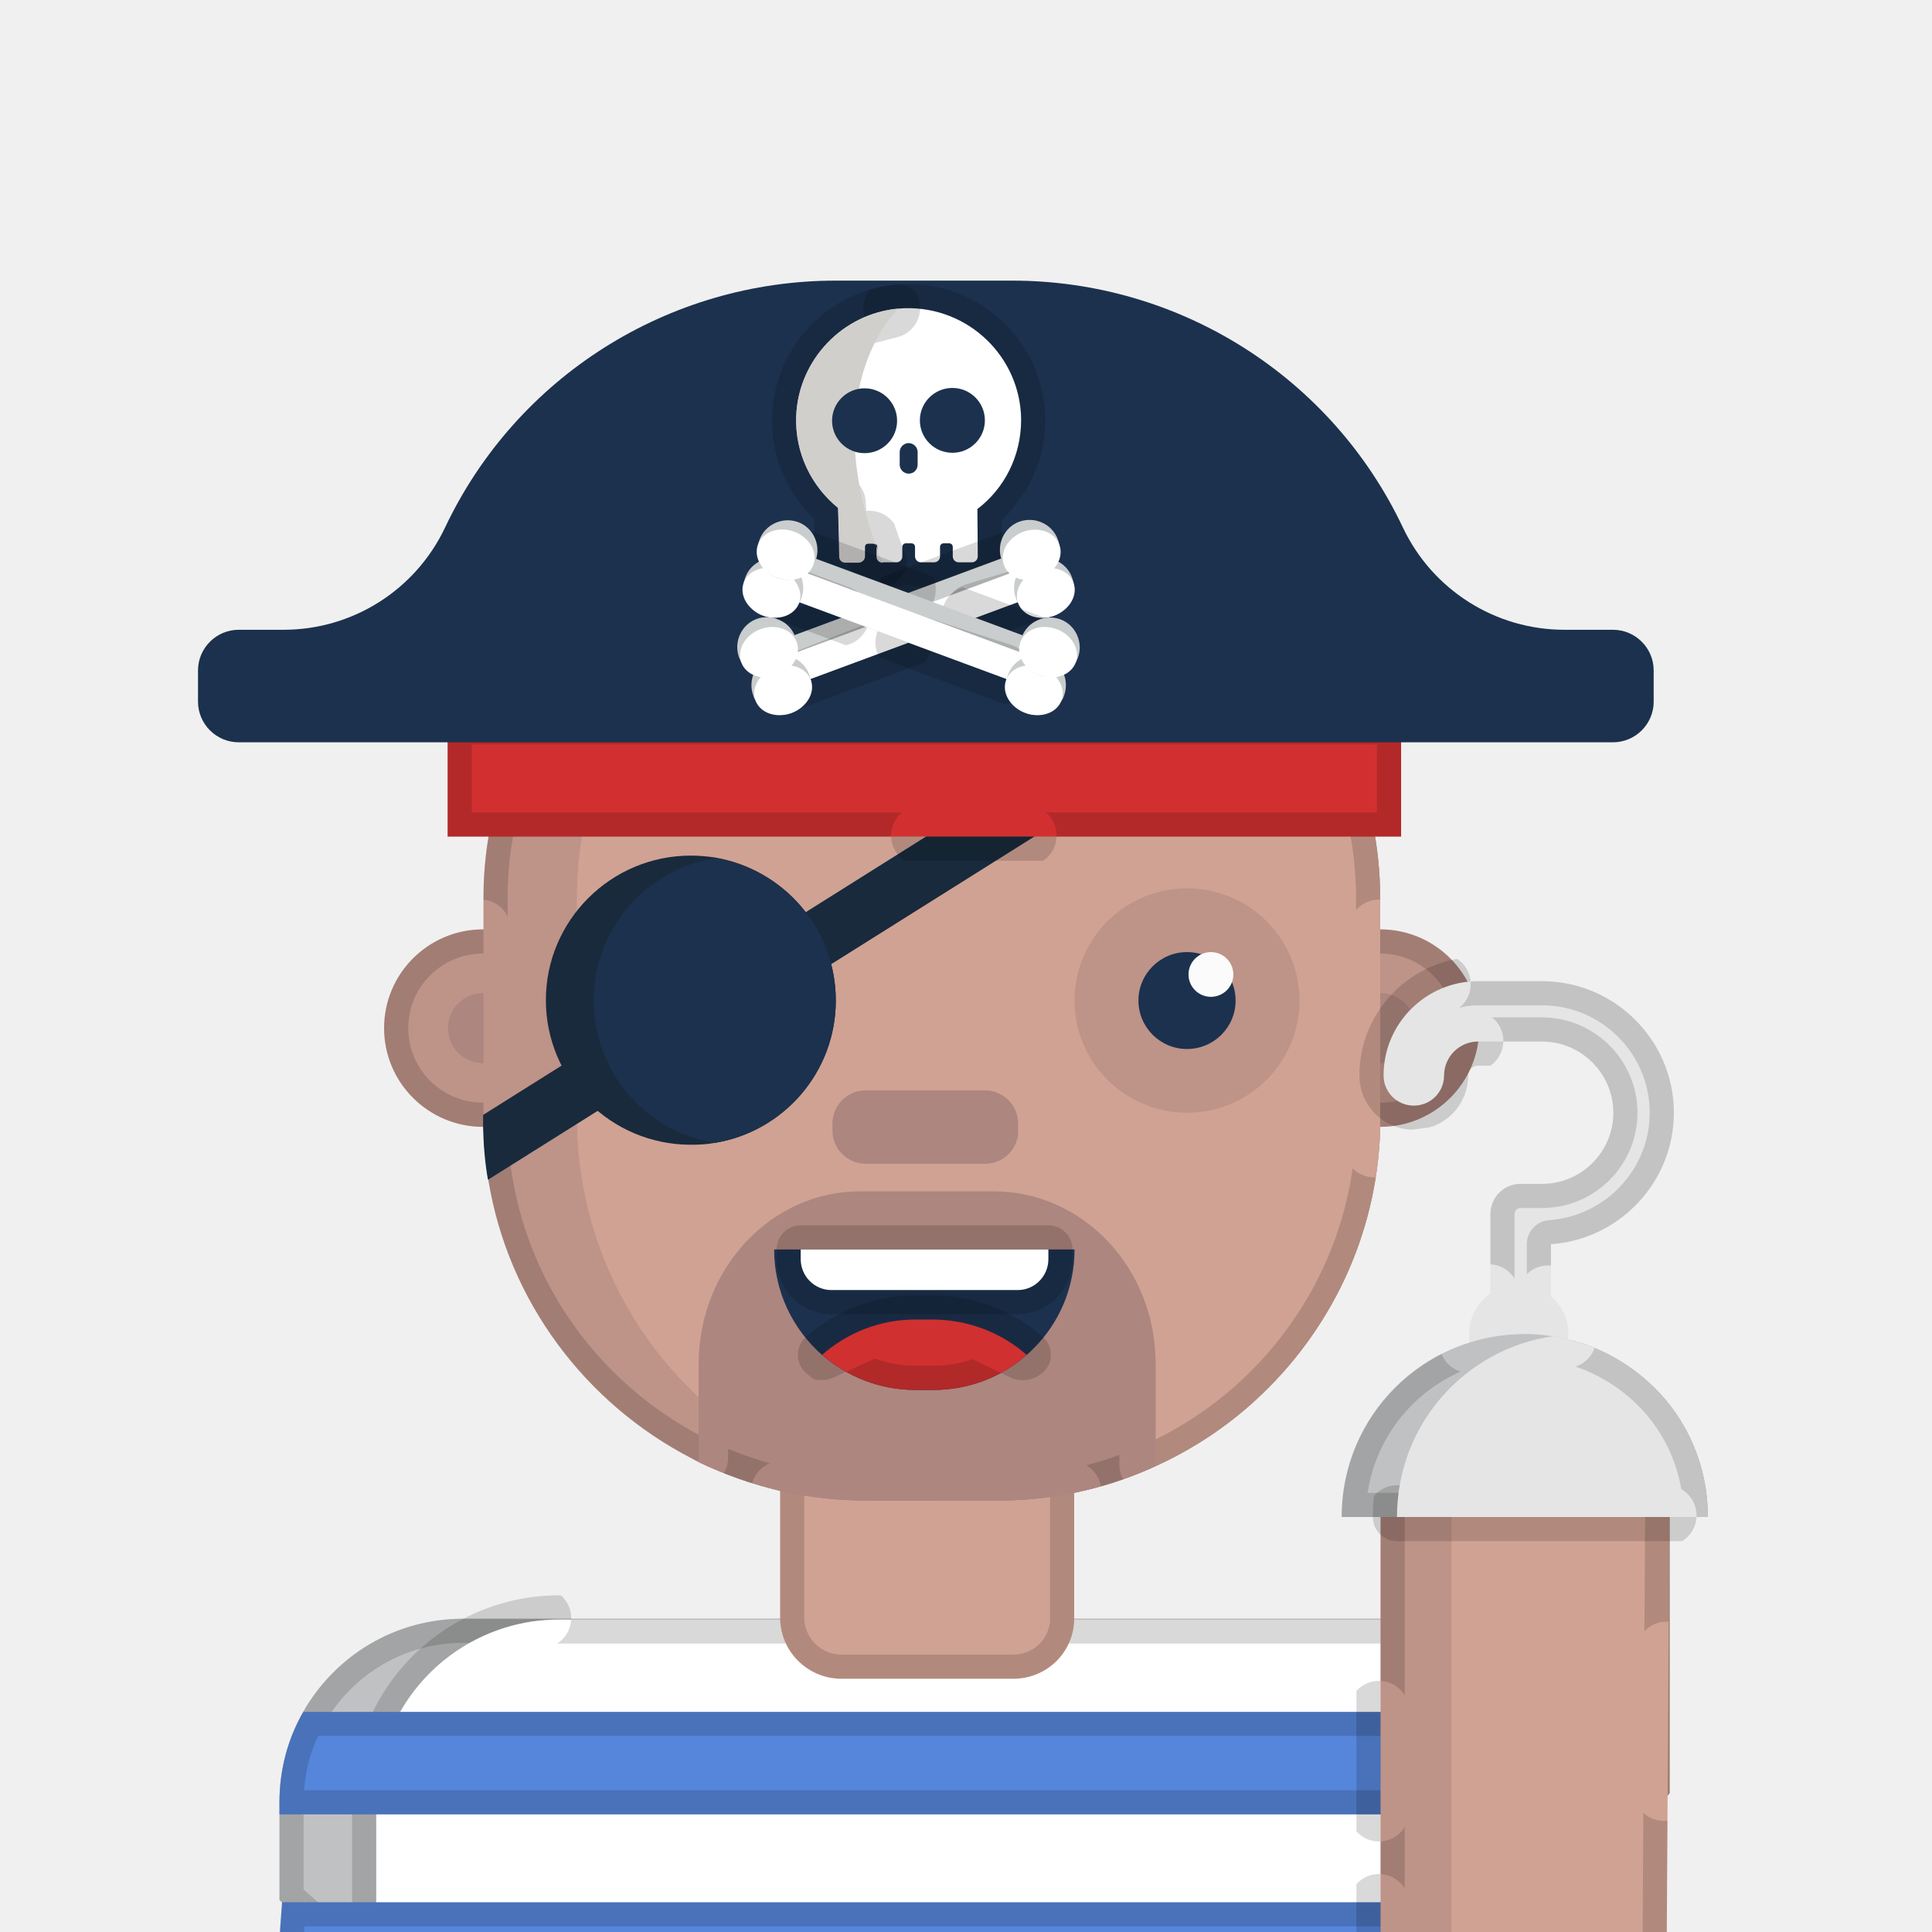
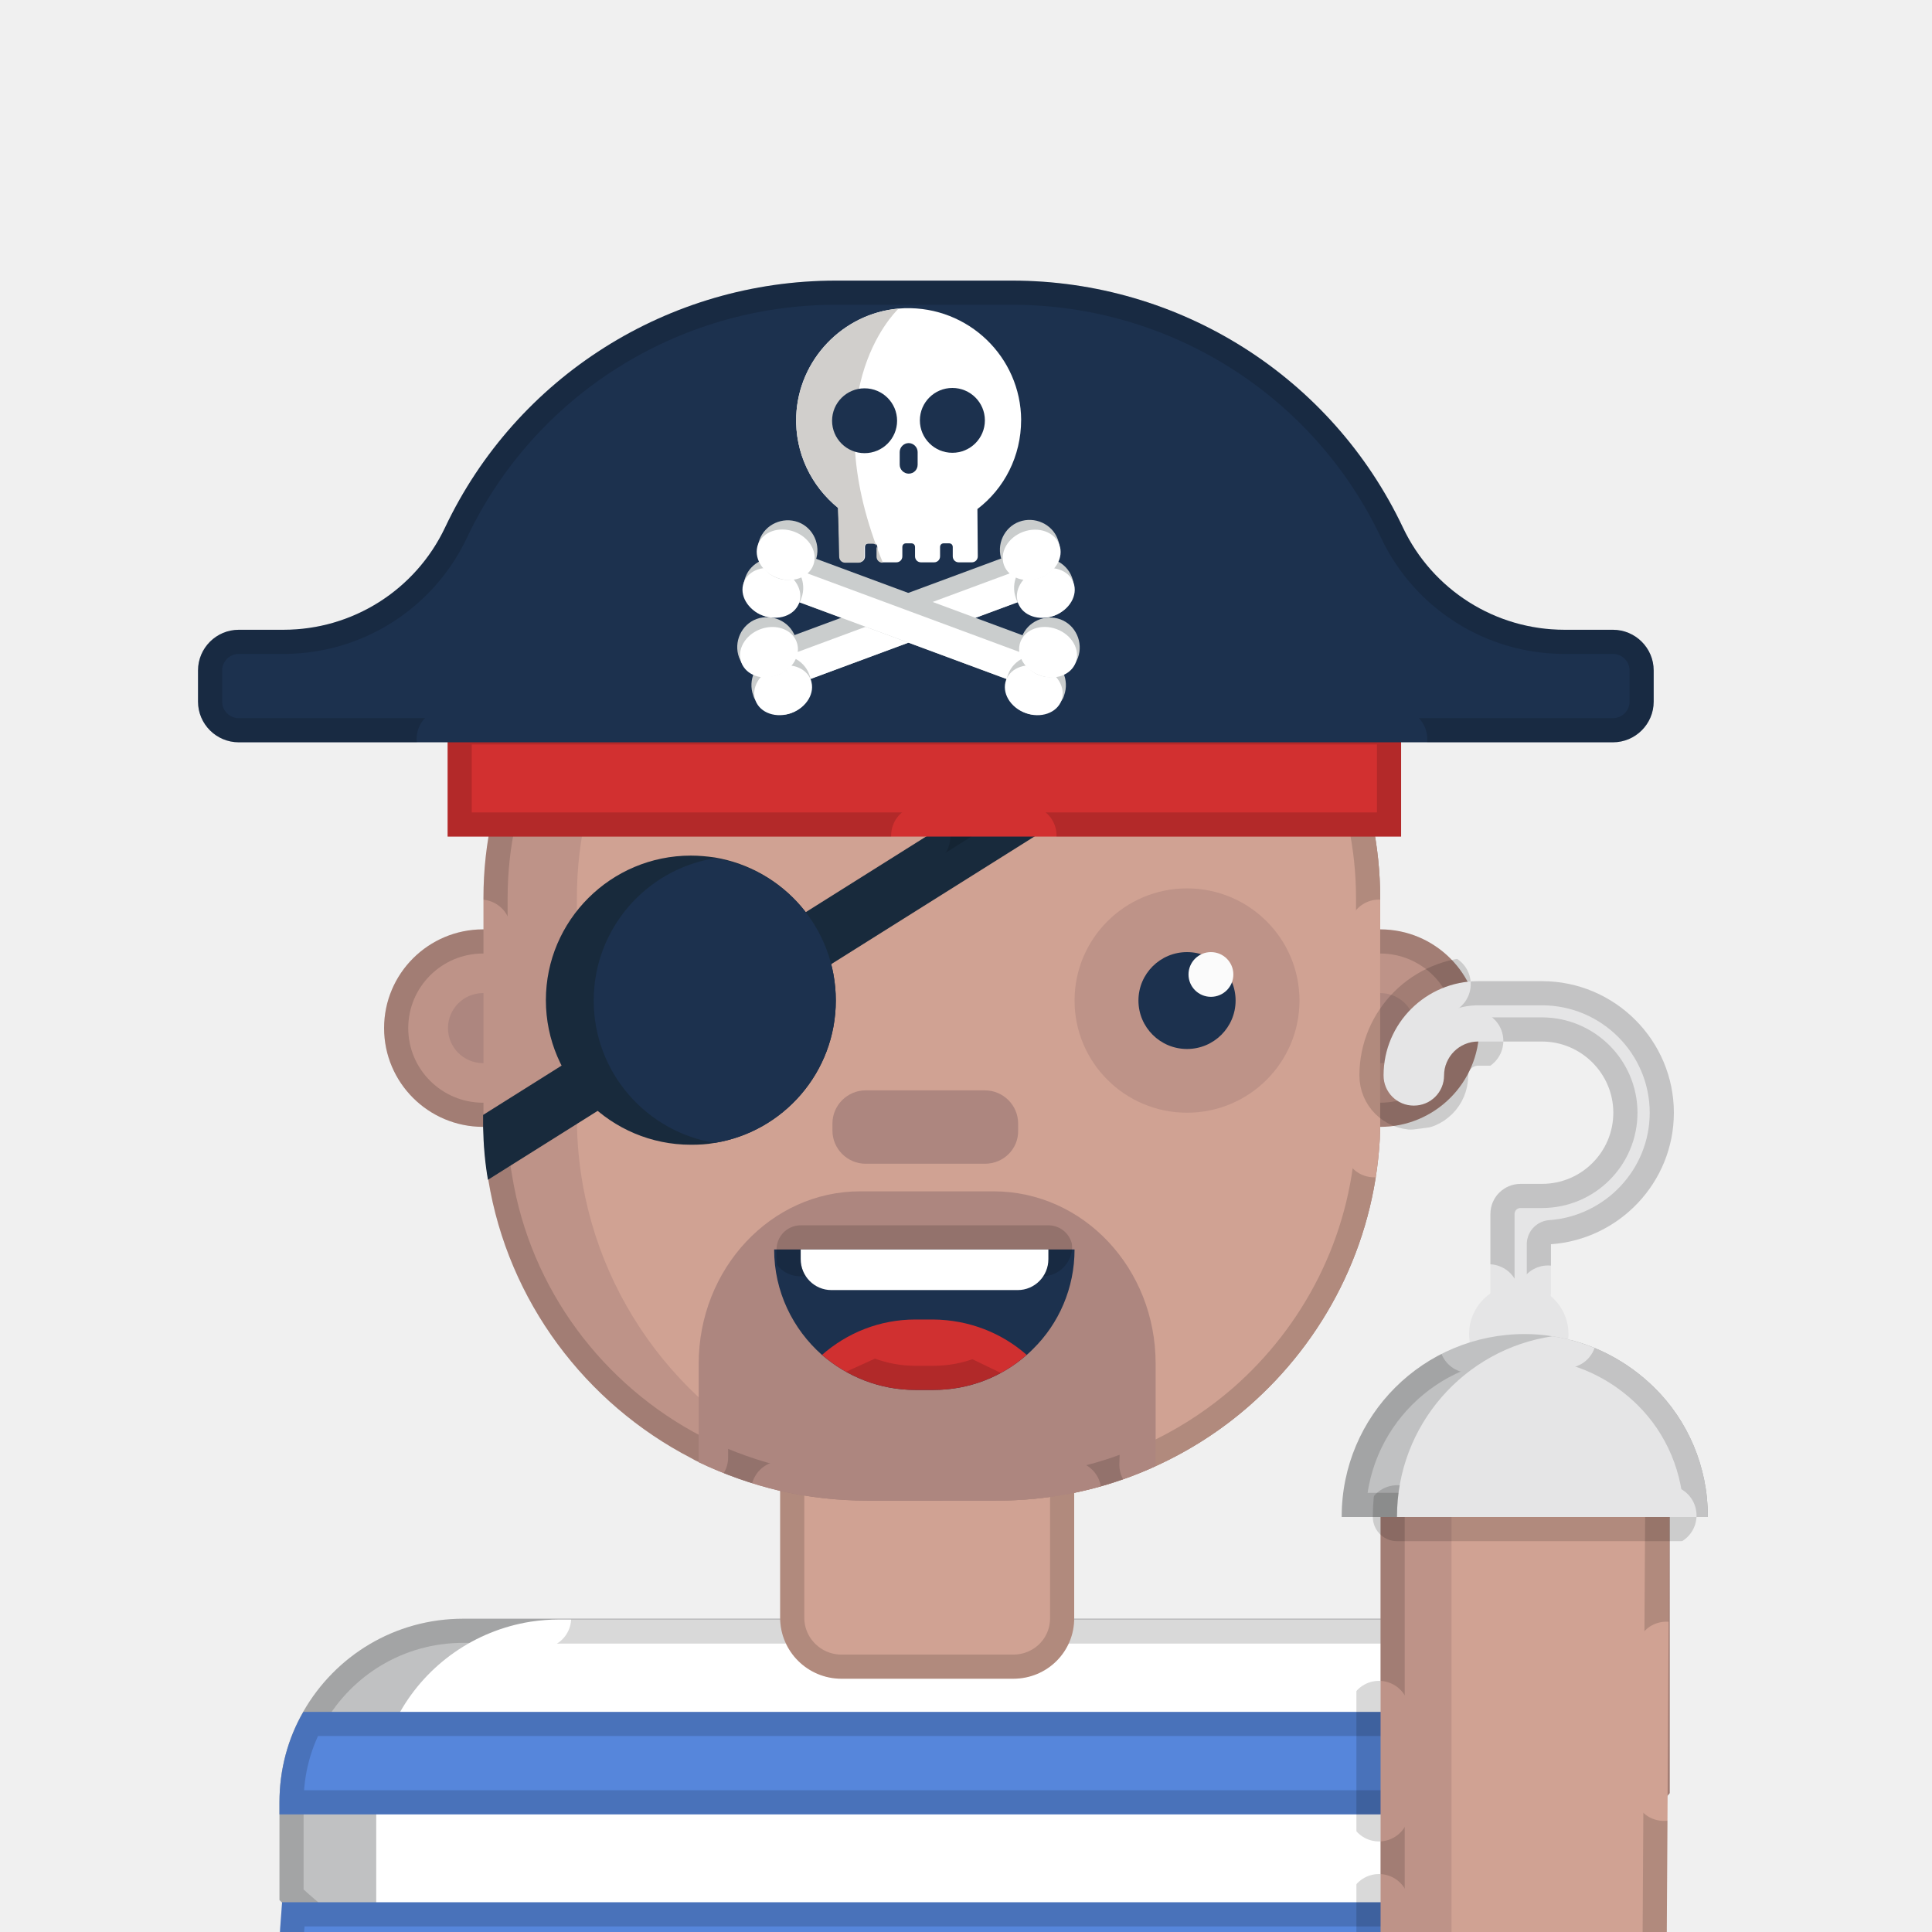
<svg xmlns="http://www.w3.org/2000/svg" id="Layer_1" viewBox="0 0 160 160">
  <style>.abl{fill:none;stroke:#000;stroke-opacity:0.15;stroke-width:4;stroke-linejoin:round}.abc,.abk{fill:none;stroke:#000;stroke-width:5;stroke-linecap:round;stroke-linejoin:round}.abk{stroke:#fff}</style>
  <defs>
    <style>.cls-1{fill:#ad867f;}.cls-2{fill:#d0a293;}.cls-3{fill:#d1cfcc;}.cls-4{fill:#d23030;}.cls-5{fill:#cacdcd;}.cls-6{fill:#fff;}.cls-7{fill:#be9388;}.cls-8{fill:#fbfbfb;}.cls-9{fill:#e5e5e6;}.cls-10{fill:#d03030;}.cls-11{fill:#182a3c;}.cls-12{fill:#1c314e;}.cls-13{fill:#c0c1c2;}.cls-14{fill:#5686db;}</style>
  </defs>
  <g id="Avatars">
    <g id="Artboard">
      <g id="Other">
        <g id="_50-Halloween_Icons_28">
          <ellipse class="cls-9" cx="125.781" cy="110.48" rx="4.115" ry="4.104" />
          <g fill="#c0c1c2">
            <path d="M130.855,149.27v7.19c-.371.37-.774.71-1.176,1.08-2.97,2.685-6.158,5.154-9.499,7.375-.588.37-1.145.741-1.733,1.111-1.361.833-2.723,1.636-4.146,2.407-11.232,6.079-24.104,9.566-37.781,9.566-15.409,0-29.767-4.382-41.927-11.973-1.176-.71-2.29-1.481-3.435-2.253-2.754-1.913-5.353-3.981-7.828-6.234-.062-.062-.124-.123-.186-.185v-8.116c0-2.716.712-5.308,1.98-7.499,2.63-4.598,7.55-7.684,13.243-7.684h77.263c1.578,0,3.125.247,4.549.679,3.713,1.142,6.807,3.672,8.695,6.974,1.269,2.284,1.98,4.845,1.98,7.561Z" id="ab1" />
          </g>
          <mask id="am1" maskUnits="userSpaceOnUse" x="-40" y="-40" width="240" height="240">
            <use href="#ab1" fill="#fff" />
          </mask>
          <use class="abl" href="#ab1" mask="url(#am1)" />
          <g fill="#fff">
            <path d="M130.855,149.27v7.19c-.371.37-.774.71-1.176,1.08-2.97,2.685-6.158,5.154-9.499,7.375-.588.37-1.145.741-1.733,1.111-1.361.833-2.723,1.636-4.146,2.407-11.232,6.079-24.104,9.566-37.781,9.566-15.409,0-29.767-4.382-41.927-11.973-1.176-.71-2.29-1.481-3.435-2.253v-14.504c0-2.716.712-5.308,1.98-7.499,2.228-3.919,6.158-6.727,10.799-7.468h0c.805-.123,1.609-.185,2.414-.185h69.249c1.578,0,3.125.247,4.549.679,3.713,1.142,6.807,3.672,8.695,6.974,1.3,2.222,2.011,4.783,2.011,7.499Z" id="ab2" />
          </g>
          <mask id="am2" maskUnits="userSpaceOnUse" x="-40" y="-40" width="240" height="240">
            <use href="#ab2" fill="#fff" />
            <polyline class="abc" points="30.8,157.3 30.8,150.3" />
            <polyline class="abc" points="33.2,141.3 36.5,137.7" />
            <polyline class="abc" points="36.7,137.5 40.8,135.0" />
            <polyline class="abc" points="41.0,134.8 44.8,134.0" />
          </mask>
          <use class="abl" href="#ab2" mask="url(#am2)" />
-           <mask id="ao2" maskUnits="userSpaceOnUse" x="-40" y="-40" width="240" height="240">
-             <polyline class="abk" points="30.8,157.3 30.8,150.3" />
-             <polyline class="abk" points="33.2,141.3 36.5,137.7" />
-             <polyline class="abk" points="36.7,137.5 40.8,135.0" />
-             <polyline class="abk" points="41.0,134.8 44.8,134.0" />
-             <use href="#ab2" fill="#000" />
-           </mask>
-           <use class="abl" href="#ab2" mask="url(#ao2)" />
          <g fill="#d0a293">
            <path d="M83.916,139.025h-14.233c-2.785,0-5.075-2.253-5.075-5.061v-17.405h24.352v17.405c.031,2.808-2.228,5.061-5.044,5.061Z" id="ab3" />
          </g>
          <mask id="am3" maskUnits="userSpaceOnUse" x="-40" y="-40" width="240" height="240">
            <use href="#ab3" fill="#fff" />
          </mask>
          <use class="abl" href="#ab3" mask="url(#am3)" />
          <g fill="#be9388">
            <ellipse cx="40.009" cy="85.144" rx="8.2" ry="8.178" id="ab4" />
          </g>
          <mask id="am4" maskUnits="userSpaceOnUse" x="-40" y="-40" width="240" height="240">
            <use href="#ab4" fill="#fff" />
          </mask>
          <use class="abl" href="#ab4" mask="url(#am4)" />
          <ellipse class="cls-1" cx="40.009" cy="85.144" rx="2.909" ry="2.901" />
          <g fill="#be9388">
            <ellipse cx="114.301" cy="85.144" rx="8.2" ry="8.178" id="ab6" />
          </g>
          <mask id="am6" maskUnits="userSpaceOnUse" x="-40" y="-40" width="240" height="240">
            <use href="#ab6" fill="#fff" />
          </mask>
          <use class="abl" href="#ab6" mask="url(#am6)" />
          <ellipse class="cls-1" cx="114.301" cy="85.144" rx="2.909" ry="2.901" />
          <g fill="#be9388">
            <path d="M114.301,74.374v18.948c0,.339-.031.679-.031,1.018-.495,8.826-4.61,16.664-10.861,22.126-2.29,2.006-4.889,3.672-7.674,4.938-.217.093-.433.216-.681.309-1.918.833-3.961,1.481-6.065,1.913-2.104.432-4.27.648-6.498.648h-10.644c-2.475,0-4.889-.278-7.21-.802-2.352-.555-4.61-1.358-6.745-2.376-.217-.093-.433-.216-.65-.339-8.757-4.536-15.162-12.992-16.802-23.052-.248-1.42-.371-2.901-.402-4.382v-18.948c0-2.314.248-4.567.743-6.727.557-2.53,1.423-4.938,2.568-7.19.402-.802.866-1.605,1.331-2.376,1.887-3.055,4.301-5.74,7.117-7.931,1.052-.833,2.166-1.605,3.342-2.314,2.568-1.543,5.384-2.716,8.354-3.425,2.414-.586,4.92-.926,7.488-.926h12.377c3.435,0,6.745.555,9.84,1.605,4.425,1.481,8.416,3.919,11.665,7.098,5.817,5.616,9.437,13.486,9.437,22.188Z" id="ab8" />
          </g>
          <mask id="am8" maskUnits="userSpaceOnUse" x="-40" y="-40" width="240" height="240">
            <use href="#ab8" fill="#fff" />
-             <polyline class="abc" points="39.8,92.0 39.8,77.0" />
+             <polyline class="abc" points="39.8,92.0 39.8,88.0" />
+             <polyline class="abc" points="39.8,87.7 39.8,82.3" />
+             <polyline class="abc" points="39.8,82.0 39.8,77.0" />
          </mask>
          <use class="abl" href="#ab8" mask="url(#am8)" />
          <g fill="#d0a293">
            <path d="M114.301,74.374v18.948c0,.339-.031.679-.031,1.018-.495,8.826-4.61,16.664-10.861,22.126-4.053,3.518-8.973,6.018-14.419,7.159-2.104.432-4.27.648-6.498.648h-2.878c-5.415,0-10.52-1.358-15.007-3.734-10.025-5.339-16.833-15.893-16.833-28.02v-18.145c0-4.999,1.176-9.721,3.311-13.887.309-.617.65-1.234.99-1.821,1.361-2.284,2.97-4.351,4.858-6.203,1.64-1.636,3.496-3.086,5.508-4.32,4.734-2.932,10.335-4.629,16.338-4.629h4.579c3.435,0,6.745.555,9.84,1.605,4.425,1.481,8.385,3.919,11.665,7.098,5.817,5.586,9.437,13.455,9.437,22.157Z" id="ab9" />
          </g>
          <mask id="am9" maskUnits="userSpaceOnUse" x="-40" y="-40" width="240" height="240">
            <use href="#ab9" fill="#fff" />
-             <polyline class="abc" points="57.7,115.5 53.8,111.3 50.2,105.0 48.2,98.7 47.5,93.0" />
+             <polyline class="abc" points="57.7,115.5 52.3,108.8" />
+             <polyline class="abc" points="52.2,108.7 50.0,104.2" />
+             <polyline class="abc" points="49.8,104.0 48.8,100.7" />
+             <polyline class="abc" points="48.8,100.3 47.5,93.3" />
            <polyline class="abc" points="47.5,75.0 48.2,69.3" />
-             <polyline class="abc" points="114.2,77.0 113.8,95.0" />
+             <polyline class="abc" points="114.2,77.0 114.2,82.0" />
+             <polyline class="abc" points="114.2,82.3 114.2,87.7" />
+             <polyline class="abc" points="114.2,88.0 113.8,95.0" />
          </mask>
          <use class="abl" href="#ab9" mask="url(#am9)" />
          <ellipse class="cls-7" cx="98.304" cy="82.861" rx="9.314" ry="9.289" />
          <ellipse class="cls-12" cx="98.304" cy="82.861" rx="4.023" ry="4.012" />
          <ellipse class="cls-8" cx="100.284" cy="80.701" rx="1.857" ry="1.852" />
          <path class="cls-1" d="M81.564,96.377h-9.871c-1.516,0-2.754-1.234-2.754-2.746v-.586c0-1.512,1.238-2.746,2.754-2.746h9.871c1.516,0,2.754,1.234,2.754,2.746v.586c.031,1.512-1.207,2.746-2.754,2.746Z" />
-           <path class="cls-11" d="M88.309,67.616l-47.899,30.088c-.248-1.42-.371-2.901-.402-4.382v-.988l45.764-28.761,2.537,4.043Z" />
+           <g fill="#182a3c">
+             <path d="M88.309,67.616l-47.899,30.088c-.248-1.42-.371-2.901-.402-4.382v-.988l45.764-28.761,2.537,4.043Z" id="ab14" />
+           </g>
+           <mask id="am14" maskUnits="userSpaceOnUse" x="-40" y="-40" width="240" height="240">
+             <use href="#ab14" fill="#fff" />
+             <polyline class="abc" points="39.8,93.0 40.7,91.5 46.0,88.2" />
+             <polyline class="abc" points="66.7,75.2 76.2,69.3" />
+             <polyline class="abc" points="85.2,69.3 68.8,79.7" />
+             <polyline class="abc" points="49.2,92.0 47.5,93.0" />
+             <polyline class="abc" points="47.3,93.2 40.3,97.5" />
+           </mask>
+           <use class="abl" href="#ab14" mask="url(#am14)" />
          <path class="cls-11" d="M69.218,82.861c0,5.925-4.332,10.862-10.025,11.788-.65.123-1.3.154-1.98.154-6.622,0-12.006-5.37-12.006-11.973s5.384-11.973,12.006-11.973c.681,0,1.331.062,1.98.154,5.693.957,10.025,5.894,10.025,11.85Z" />
          <path class="cls-12" d="M69.218,82.861c0,5.925-4.332,10.862-10.025,11.788-5.693-.926-10.025-5.863-10.025-11.788s4.332-10.862,10.025-11.788c5.693.895,10.025,5.832,10.025,11.788Z" />
          <g fill="#d23030">
            <rect x="37.069" y="59.655" width="78.965" height="9.628" id="ab17" />
          </g>
          <mask id="am17" maskUnits="userSpaceOnUse" x="-40" y="-40" width="240" height="240">
            <use href="#ab17" fill="#fff" />
            <polyline class="abc" points="85.0,69.2 76.3,69.2" />
          </mask>
          <use class="abl" href="#ab17" mask="url(#am17)" />
-           <mask id="ao17" maskUnits="userSpaceOnUse" x="-40" y="-40" width="240" height="240">
-             <polyline class="abk" points="85.0,69.2 76.3,69.2" />
-             <use href="#ab17" fill="#000" />
-           </mask>
-           <use class="abl" href="#ab17" mask="url(#ao17)" />
-           <path class="cls-12" d="M116.189,43.7h0c-5.91-12.498-18.504-20.46-32.366-20.46h-14.605c-13.862,0-26.456,7.962-32.366,20.46h0c-2.444,5.154-7.643,8.455-13.367,8.455h-3.713c-1.857,0-3.373,1.512-3.373,3.364v2.592c0,1.852,1.516,3.364,3.373,3.364h113.806c1.857,0,3.373-1.512,3.373-3.364v-2.592c0-1.852-1.516-3.364-3.373-3.364h-4.022c-5.724,0-10.923-3.302-13.367-8.455Z" />
+           <g fill="#1c314e">
+             <path d="M116.189,43.7h0c-5.91-12.498-18.504-20.46-32.366-20.46h-14.605c-13.862,0-26.456,7.962-32.366,20.46h0c-2.444,5.154-7.643,8.455-13.367,8.455h-3.713c-1.857,0-3.373,1.512-3.373,3.364v2.592c0,1.852,1.516,3.364,3.373,3.364h113.806c1.857,0,3.373-1.512,3.373-3.364v-2.592c0-1.852-1.516-3.364-3.373-3.364h-4.022c-5.724,0-10.923-3.302-13.367-8.455Z" id="ab18" />
+           </g>
+           <mask id="am18" maskUnits="userSpaceOnUse" x="-40" y="-40" width="240" height="240">
+             <use href="#ab18" fill="#fff" />
+             <polyline class="abc" points="115.7,61.2 37.0,61.2" />
+           </mask>
+           <use class="abl" href="#ab18" mask="url(#am18)" />
          <g fill="#ad867f">
            <path d="M95.705,112.918v8.486c-.217.093-.433.216-.681.309-1.918.833-3.961,1.481-6.065,1.913-2.104.432-4.27.648-6.498.648h-10.644c-2.475,0-4.889-.278-7.21-.802-2.352-.555-4.61-1.358-6.745-2.376v-8.147c0-7.9,6.003-14.288,13.367-14.288h11.046c7.457,0,13.429,6.388,13.429,14.257Z" id="ab19" />
          </g>
          <mask id="am19" maskUnits="userSpaceOnUse" x="-40" y="-40" width="240" height="240">
            <use href="#ab19" fill="#fff" />
            <polyline class="abc" points="84.3,124.2 64.7,123.5" />
-             <polyline class="abc" points="57.8,120.7 57.8,110.0 59.7,105.2" />
-             <polyline class="abc" points="59.8,105.0 62.5,102.0" />
-             <polyline class="abc" points="62.5,101.7 67.3,99.2" />
-             <polyline class="abc" points="67.5,99.0 83.3,98.5 90.0,101.2 93.5,105.0 95.2,109.0 95.2,121.3" />
+             <polyline class="abc" points="57.8,120.7 57.8,115.7" />
+             <polyline class="abc" points="57.8,115.3 58.5,107.7 62.7,101.5" />
+             <polyline class="abc" points="63.0,101.5 67.3,99.2" />
+             <polyline class="abc" points="67.5,99.0 84.0,98.8" />
+             <polyline class="abc" points="84.3,98.8 88.3,100.2" />
+             <polyline class="abc" points="88.5,100.3 92.5,103.7" />
+             <polyline class="abc" points="92.5,104.0 94.5,107.0 95.5,110.7 95.2,121.3" />
            <polyline class="abc" points="88.7,123.5 84.3,124.2" />
          </mask>
          <use class="abl" href="#ab19" mask="url(#am19)" />
          <path class="cls-12" d="M88.99,103.475c0,3.209-1.3,6.141-3.435,8.239-.186.185-.34.339-.526.494-2.073,1.821-4.765,2.901-7.736,2.901h-1.485c-2.97,0-5.662-1.111-7.736-2.901-2.414-2.129-3.961-5.246-3.961-8.733h24.878Z" />
          <g fill="#d03030">
            <path d="M85.03,112.208c-2.073,1.821-4.765,2.901-7.736,2.901h-1.485c-2.97,0-5.662-1.111-7.736-2.901,2.073-1.821,4.765-2.932,7.736-2.932h1.485c2.97.031,5.662,1.111,7.736,2.932Z" id="ab21" />
          </g>
          <mask id="am21" maskUnits="userSpaceOnUse" x="-40" y="-40" width="240" height="240">
            <use href="#ab21" fill="#fff" />
            <polyline class="abc" points="68.0,111.8 73.7,109.2 79.3,109.2 84.7,111.8" />
          </mask>
          <use class="abl" href="#ab21" mask="url(#am21)" />
-           <mask id="ao21" maskUnits="userSpaceOnUse" x="-40" y="-40" width="240" height="240">
-             <polyline class="abk" points="68.0,111.8 73.7,109.2 79.3,109.2 84.7,111.8" />
-             <use href="#ab21" fill="#000" />
-           </mask>
-           <use class="abl" href="#ab21" mask="url(#ao21)" />
          <g fill="#fff">
            <path d="M86.824,103.475v.802c0,1.42-1.145,2.561-2.537,2.561h-15.44c-1.392,0-2.537-1.142-2.537-2.561v-.802h20.515Z" id="ab22" />
          </g>
          <mask id="ao22" maskUnits="userSpaceOnUse" x="-40" y="-40" width="240" height="240">
-             <polyline class="abk" points="84.0,106.8 69.0,106.8 66.2,105.0 66.2,103.3" />
            <polyline class="abk" points="66.3,103.2 86.3,103.2" />
-             <polyline class="abk" points="86.5,103.3 86.2,105.7 84.0,106.8" />
            <use href="#ab22" fill="#000" />
          </mask>
          <use class="abl" href="#ab22" mask="url(#ao22)" />
-           <g fill="#fff">
-             <path d="M84.565,34.782c0,2.993-1.392,5.678-3.62,7.375l.031,3.919c0,.278-.217.494-.495.494h-1.083c-.278,0-.495-.216-.495-.494v-.771c0-.185-.124-.309-.309-.309h-.433c-.186,0-.309.123-.309.309v.771c0,.278-.217.494-.495.494h-1.083c-.278,0-.495-.216-.495-.494v-.771c0-.185-.124-.309-.309-.309h-.433c-.186,0-.309.123-.309.309v.771c0,.278-.217.494-.495.494h-1.083c-.278,0-.495-.216-.495-.494v-.771c0-.185-.124-.309-.309-.309h-.402c-.186,0-.309.123-.309.309v.771c0,.278-.217.494-.495.494h-1.083c-.278,0-.495-.216-.495-.494l-.155-4.012c-2.197-1.79-3.589-4.536-3.466-7.622.186-4.66,3.868-8.486,8.478-8.887.155,0,.34-.031.495-.031,5.291-.154,9.623,4.043,9.654,9.258Z" id="ab23" />
-           </g>
-           <mask id="ao23" maskUnits="userSpaceOnUse" x="-40" y="-40" width="240" height="240">
-             <polyline class="abk" points="80.3,46.5 78.8,46.0 78.7,44.8 77.8,45.0 77.3,46.5 76.0,46.5 75.3,44.8 74.5,45.0 74.0,46.5 72.5,45.7" />
-             <polyline class="abk" points="74.0,25.5 77.5,25.7" />
-             <polyline class="abk" points="77.7,25.8 80.0,26.8" />
-             <polyline class="abk" points="80.2,27.0 82.8,29.3 84.5,34.3 83.8,38.0 80.8,42.0 80.3,46.5" />
-             <use href="#ab23" fill="#000" />
-           </mask>
-           <use class="abl" href="#ab23" mask="url(#ao23)" />
-           <g fill="#d1cfcc">
-             <path d="M73.117,46.601h-.031c-.278,0-.495-.216-.495-.494v-.771c0-.185-.124-.309-.309-.309h-.402c-.186,0-.309.123-.309.309v.771c0,.278-.217.494-.495.494h-1.083c-.278,0-.495-.216-.495-.494l-.093-4.043c-2.197-1.79-3.589-4.536-3.466-7.622.186-4.66,3.868-8.486,8.478-8.887-.495.494-7.055,7.098-1.3,21.046Z" id="ab24" />
-           </g>
-           <mask id="ao24" maskUnits="userSpaceOnUse" x="-40" y="-40" width="240" height="240">
-             <polyline class="abk" points="71.0,46.5 69.5,46.3 69.2,41.7 67.2,39.7 65.8,36.7 65.8,32.7 68.2,28.7" />
-             <polyline class="abk" points="68.2,28.3 71.0,26.2 73.7,25.5" />
-             <polyline class="abk" points="72.0,44.8 71.0,46.5" />
-             <polyline class="abk" points="72.7,46.2 72.7,45.5 72.7,46.2" />
-             <use href="#ab24" fill="#000" />
-           </mask>
-           <use class="abl" href="#ab24" mask="url(#ao24)" />
+           <path class="cls-6" d="M84.565,34.782c0,2.993-1.392,5.678-3.62,7.375l.031,3.919c0,.278-.217.494-.495.494h-1.083c-.278,0-.495-.216-.495-.494v-.771c0-.185-.124-.309-.309-.309h-.433c-.186,0-.309.123-.309.309v.771c0,.278-.217.494-.495.494h-1.083c-.278,0-.495-.216-.495-.494v-.771c0-.185-.124-.309-.309-.309h-.433c-.186,0-.309.123-.309.309v.771c0,.278-.217.494-.495.494h-1.083c-.278,0-.495-.216-.495-.494v-.771c0-.185-.124-.309-.309-.309h-.402c-.186,0-.309.123-.309.309v.771c0,.278-.217.494-.495.494h-1.083c-.278,0-.495-.216-.495-.494l-.155-4.012c-2.197-1.79-3.589-4.536-3.466-7.622.186-4.66,3.868-8.486,8.478-8.887.155,0,.34-.031.495-.031,5.291-.154,9.623,4.043,9.654,9.258Z" />
+           <path class="cls-3" d="M73.117,46.601h-.031c-.278,0-.495-.216-.495-.494v-.771c0-.185-.124-.309-.309-.309h-.402c-.186,0-.309.123-.309.309v.771c0,.278-.217.494-.495.494h-1.083c-.278,0-.495-.216-.495-.494l-.093-4.043c-2.197-1.79-3.589-4.536-3.466-7.622.186-4.66,3.868-8.486,8.478-8.887-.495.494-7.055,7.098-1.3,21.046Z" />
          <ellipse class="cls-12" cx="71.601" cy="34.844" rx="2.692" ry="2.685" />
          <ellipse class="cls-12" cx="78.872" cy="34.813" rx="2.692" ry="2.685" />
          <path class="cls-12" d="M75.252,39.226h0c-.402,0-.743-.339-.743-.741v-1.049c0-.401.34-.741.743-.741h0c.402,0,.743.339.743.741v1.049c0,.401-.309.741-.743.741Z" />
-           <g fill="#cacdcd">
-             <polygon points="63.025 53.622 84.083 45.818 85.43 49.434 64.373 57.238 63.025 53.622" id="ab28" />
-           </g>
-           <mask id="ao28" maskUnits="userSpaceOnUse" x="-40" y="-40" width="240" height="240">
-             <polyline class="abk" points="65.8,52.3 69.3,51.2" />
-             <polyline class="abk" points="75.3,48.8 82.7,46.2" />
-             <use href="#ab28" fill="#000" />
-           </mask>
-           <use class="abl" href="#ab28" mask="url(#ao28)" />
-           <g fill="#fff">
-             <polygon points="63.516 54.935 84.574 47.132 85.437 49.446 64.379 57.249 63.516 54.935" id="ab29" />
-           </g>
-           <mask id="ao29" maskUnits="userSpaceOnUse" x="-40" y="-40" width="240" height="240">
-             <polyline class="abk" points="84.0,49.8 80.7,50.8" />
-             <polyline class="abk" points="74.7,53.2 67.0,56.2" />
-             <use href="#ab29" fill="#000" />
-           </mask>
-           <use class="abl" href="#ab29" mask="url(#ao29)" />
+           <polygon class="cls-5" points="63.025 53.622 84.083 45.818 85.43 49.434 64.373 57.238 63.025 53.622" />
+           <polygon class="cls-6" points="63.516 54.935 84.574 47.132 85.437 49.446 64.379 57.249 63.516 54.935" />
          <path class="cls-5" d="M87.319,50.983c-1.145.432-2.383-.031-3.001-1.049-.093-.123-.155-.278-.186-.401-.464-1.265.186-2.716,1.454-3.179s2.723.185,3.187,1.45c.062.154.093.309.124.432.186,1.173-.464,2.314-1.578,2.746Z" />
          <ellipse class="cls-6" cx="86.611" cy="49.104" rx="2.444" ry="2.007" transform="translate(-11.67961 33.2407) rotate(-20.383)" />
          <path class="cls-5" d="M86.144,47.835c-1.145.432-2.414-.062-3.001-1.049-.062-.123-.124-.247-.186-.401-.464-1.265.186-2.716,1.454-3.179,1.269-.463,2.723.185,3.187,1.45.062.154.093.278.124.432.217,1.173-.433,2.345-1.578,2.746Z" />
          <ellipse class="cls-6" cx="85.438" cy="45.956" rx="2.444" ry="2.037" transform="translate(-10.6566 32.635) rotate(-20.383)" />
          <path class="cls-5" d="M65.567,59.037c-1.145.432-2.383-.031-3.001-1.049-.093-.123-.155-.278-.186-.401-.464-1.265.186-2.716,1.454-3.179,1.269-.463,2.723.185,3.187,1.45.062.154.093.309.124.432.217,1.173-.433,2.314-1.578,2.746Z" />
          <ellipse class="cls-6" cx="64.857" cy="57.163" rx="2.444" ry="2.007" transform="translate(-15.84851 26.16869) rotate(-20.383)" />
          <path class="cls-5" d="M64.391,55.89c-1.145.432-2.414-.062-3.001-1.049-.062-.123-.124-.247-.186-.401-.464-1.265.186-2.716,1.454-3.179,1.269-.463,2.723.185,3.187,1.45.062.154.093.278.124.432.217,1.173-.433,2.345-1.578,2.746Z" />
          <ellipse class="cls-6" cx="63.684" cy="54.015" rx="2.444" ry="2.037" transform="translate(-14.82544 25.56297) rotate(-20.383)" />
-           <g fill="#cacdcd">
-             <polygon points="65.05 49.451 66.397 45.835 87.455 53.638 86.108 57.254 65.05 49.451" id="ab38" />
-           </g>
-           <mask id="ao38" maskUnits="userSpaceOnUse" x="-40" y="-40" width="240" height="240">
-             <polyline class="abk" points="67.7,46.2 75.0,48.8" />
-             <polyline class="abk" points="80.5,51.0 84.3,52.5" />
-             <use href="#ab38" fill="#000" />
-           </mask>
-           <use class="abl" href="#ab38" mask="url(#ao38)" />
-           <g fill="#fff">
-             <polygon points="65.069 49.454 65.932 47.14 86.989 54.943 86.127 57.257 65.069 49.454" id="ab39" />
-           </g>
-           <mask id="ao39" maskUnits="userSpaceOnUse" x="-40" y="-40" width="240" height="240">
-             <polyline class="abk" points="83.0,55.8 75.0,53.2" />
-             <polyline class="abk" points="69.5,51.0 66.3,49.8" />
-             <use href="#ab39" fill="#000" />
-           </mask>
-           <use class="abl" href="#ab39" mask="url(#ao39)" />
+           <polygon class="cls-5" points="65.05 49.451 66.397 45.835 87.455 53.638 86.108 57.254 65.05 49.451" />
+           <polygon class="cls-6" points="65.069 49.454 65.932 47.14 86.989 54.943 86.127 57.257 65.069 49.454" />
          <path class="cls-5" d="M63.184,50.983c1.145.432,2.383-.031,3.001-1.049.093-.123.155-.278.186-.401.464-1.265-.186-2.716-1.454-3.179-1.269-.463-2.723.185-3.187,1.45-.062.154-.093.309-.124.432-.186,1.173.433,2.345,1.578,2.746Z" />
          <ellipse class="cls-6" cx="63.884" cy="49.094" rx="2.007" ry="2.444" transform="translate(-4.38675 91.87879) rotate(-69.61699)" />
          <path class="cls-5" d="M64.36,47.866c1.145.432,2.414-.062,3.001-1.049.062-.123.124-.247.186-.401.464-1.265-.186-2.716-1.454-3.179-1.269-.463-2.723.185-3.187,1.45-.062.154-.093.278-.124.432-.217,1.142.433,2.314,1.578,2.746Z" />
          <ellipse class="cls-6" cx="65.066" cy="45.941" rx="2.037" ry="2.444" transform="translate(-.66068 90.93251) rotate(-69.617)" />
          <path class="cls-5" d="M84.937,59.037c1.145.432,2.383-.031,3.001-1.049.093-.123.155-.278.186-.401.464-1.265-.186-2.716-1.454-3.179-1.269-.463-2.723.185-3.187,1.45-.062.154-.093.309-.124.432-.217,1.173.433,2.345,1.578,2.746Z" />
          <ellipse class="cls-6" cx="85.613" cy="57.164" rx="2.007" ry="2.444" transform="translate(2.209599 117.507) rotate(-69.617)" />
          <path class="cls-5" d="M86.082,55.92c1.145.432,2.414-.062,3.001-1.049.062-.123.124-.247.186-.401.464-1.265-.186-2.716-1.454-3.179s-2.723.185-3.187,1.45c-.062.154-.093.278-.124.432-.186,1.142.433,2.314,1.578,2.746Z" />
          <ellipse class="cls-6" cx="86.796" cy="54.012" rx="2.037" ry="2.444" transform="translate(5.93553 116.5607) rotate(-69.617)" />
          <g fill="#5686db">
            <path d="M130.855,149.27v.988H23.145v-.988c0-2.746.712-5.308,1.98-7.499h103.719c1.3,2.222,2.011,4.783,2.011,7.499Z" id="ab48" />
          </g>
          <mask id="am48" maskUnits="userSpaceOnUse" x="-40" y="-40" width="240" height="240">
            <use href="#ab48" fill="#fff" />
          </mask>
          <use class="abl" href="#ab48" mask="url(#am48)" />
          <g fill="#5686db">
            <path d="M129.71,157.54c-2.97,2.685-6.158,5.154-9.499,7.375-.588.37-1.145.741-1.733,1.111H34.625c-1.176-.71-11.625-.25-11.625-1.027q0-3,.362-7.46h106.349Z" id="ab49" />
          </g>
          <mask id="am49" maskUnits="userSpaceOnUse" x="-40" y="-40" width="240" height="240">
            <use href="#ab49" fill="#fff" />
          </mask>
          <use class="abl" href="#ab49" mask="url(#am49)" />
          <g fill="#be9388">
            <path d="M138.281,119.121v29.378c-2.29,2.839-4.765,5.493-7.395,7.993-.371.37-.774.71-1.176,1.08-2.97,2.685-6.158,5.154-9.499,7.375-.588.37-1.145.741-1.733,1.111-1.361.833-2.723,1.636-4.146,2.407v-49.344h23.949Z" id="ab50" />
          </g>
          <mask id="am50" maskUnits="userSpaceOnUse" x="-40" y="-40" width="240" height="240">
            <use href="#ab50" fill="#fff" />
            <polyline class="abc" points="114.2,159.7 114.2,157.7" />
            <polyline class="abc" points="114.2,150.0 114.2,141.7" />
          </mask>
          <use class="abl" href="#ab50" mask="url(#am50)" />
          <mask id="ao50" maskUnits="userSpaceOnUse" x="-40" y="-40" width="240" height="240">
            <polyline class="abk" points="114.2,159.7 114.2,157.7" />
            <polyline class="abk" points="114.2,150.0 114.2,141.7" />
            <use href="#ab50" fill="#000" />
          </mask>
          <use class="abl" href="#ab50" mask="url(#ao50)" />
          <g fill="#d0a293">
            <path d="M138.281,119.121l-.281,46.88c-2-1-5.194-3.58-7.824-1.08-.371.37-.774.71-1.176,1.08-2.97,2.685-5.447-3.275-8.789-1.054v-45.826h18.07Z" id="ab51" />
          </g>
          <mask id="am51" maskUnits="userSpaceOnUse" x="-40" y="-40" width="240" height="240">
            <use href="#ab51" fill="#fff" />
            <polyline class="abc" points="120.2,159.7 120.2,125.7" />
            <polyline class="abc" points="138.0,136.8 137.8,148.3" />
          </mask>
          <use class="abl" href="#ab51" mask="url(#am51)" />
          <g fill="#c0c1c2">
            <path d="M141.437,125.601v.031h-30.323v-.031c0-8.363,6.776-15.121,15.162-15.121.774,0,1.547.062,2.29.185,3.28.494,6.188,2.037,8.447,4.259,2.754,2.716,4.425,6.511,4.425,10.677Z" id="ab52" />
          </g>
          <mask id="am52" maskUnits="userSpaceOnUse" x="-40" y="-40" width="240" height="240">
            <use href="#ab52" fill="#fff" />
            <polyline class="abc" points="121.7,111.2 123.0,110.5 127.7,110.5" />
          </mask>
          <use class="abl" href="#ab52" mask="url(#am52)" />
          <g fill="#e5e5e6">
            <path d="M141.437,125.601v.031h-25.744v-.031c0-7.561,5.57-13.856,12.872-14.936,3.28.494,6.188,2.037,8.447,4.259,2.754,2.716,4.425,6.511,4.425,10.677Z" id="ab53" />
          </g>
          <mask id="am53" maskUnits="userSpaceOnUse" x="-40" y="-40" width="240" height="240">
            <use href="#ab53" fill="#fff" />
            <polyline class="abc" points="138.0,125.5 120.3,125.5" />
            <polyline class="abc" points="120.0,125.5 115.7,125.5" />
            <polyline class="abc" points="115.5,125.3 115.8,122.0 118.5,116.3 121.7,113.2 125.3,111.2 129.7,110.8" />
          </mask>
          <use class="abl" href="#ab53" mask="url(#am53)" />
          <mask id="ao53" maskUnits="userSpaceOnUse" x="-40" y="-40" width="240" height="240">
            <polyline class="abk" points="138.0,125.5 120.3,125.5" />
            <polyline class="abk" points="120.0,125.5 115.7,125.5" />
            <use href="#ab53" fill="#000" />
          </mask>
          <use class="abl" href="#ab53" mask="url(#ao53)" />
          <g fill="#e5e5e6">
            <path d="M125.935,109.585c-1.392,0-2.506-1.111-2.506-2.5v-6.542c0-1.389,1.114-2.5,2.506-2.5h1.764c3.28,0,5.91-2.654,5.91-5.894s-2.661-5.894-5.91-5.894h-5.291c-1.547,0-2.816,1.265-2.816,2.808,0,1.389-1.114,2.5-2.506,2.5s-2.506-1.111-2.506-2.5c0-4.32,3.527-7.807,7.828-7.807h5.291c6.034,0,10.923,4.907,10.923,10.893,0,5.771-4.518,10.492-10.18,10.893v4.043c0,1.358-1.114,2.5-2.506,2.5Z" id="ab54" />
          </g>
          <mask id="am54" maskUnits="userSpaceOnUse" x="-40" y="-40" width="240" height="240">
            <use href="#ab54" fill="#fff" />
            <polyline class="abc" points="126.0,109.5 124.0,108.8 123.3,107.2" />
            <polyline class="abc" points="122.0,86.2 119.8,87.3 118.7,90.8 115.7,91.2 114.5,89.7 114.5,87.0 116.5,83.7" />
            <polyline class="abc" points="116.7,83.5 119.3,81.5" />
            <polyline class="abc" points="128.2,107.3 126.0,109.5" />
          </mask>
          <use class="abl" href="#ab54" mask="url(#am54)" />
          <mask id="ao54" maskUnits="userSpaceOnUse" x="-40" y="-40" width="240" height="240">
            <polyline class="abk" points="122.0,86.2 119.8,87.3 118.7,90.8 115.7,91.2 114.5,89.7 114.5,87.0 116.5,83.7" />
            <polyline class="abk" points="116.7,83.5 119.3,81.5" />
            <use href="#ab54" fill="#000" />
          </mask>
          <use class="abl" href="#ab54" mask="url(#ao54)" />
        </g>
      </g>
    </g>
  </g>
</svg>
